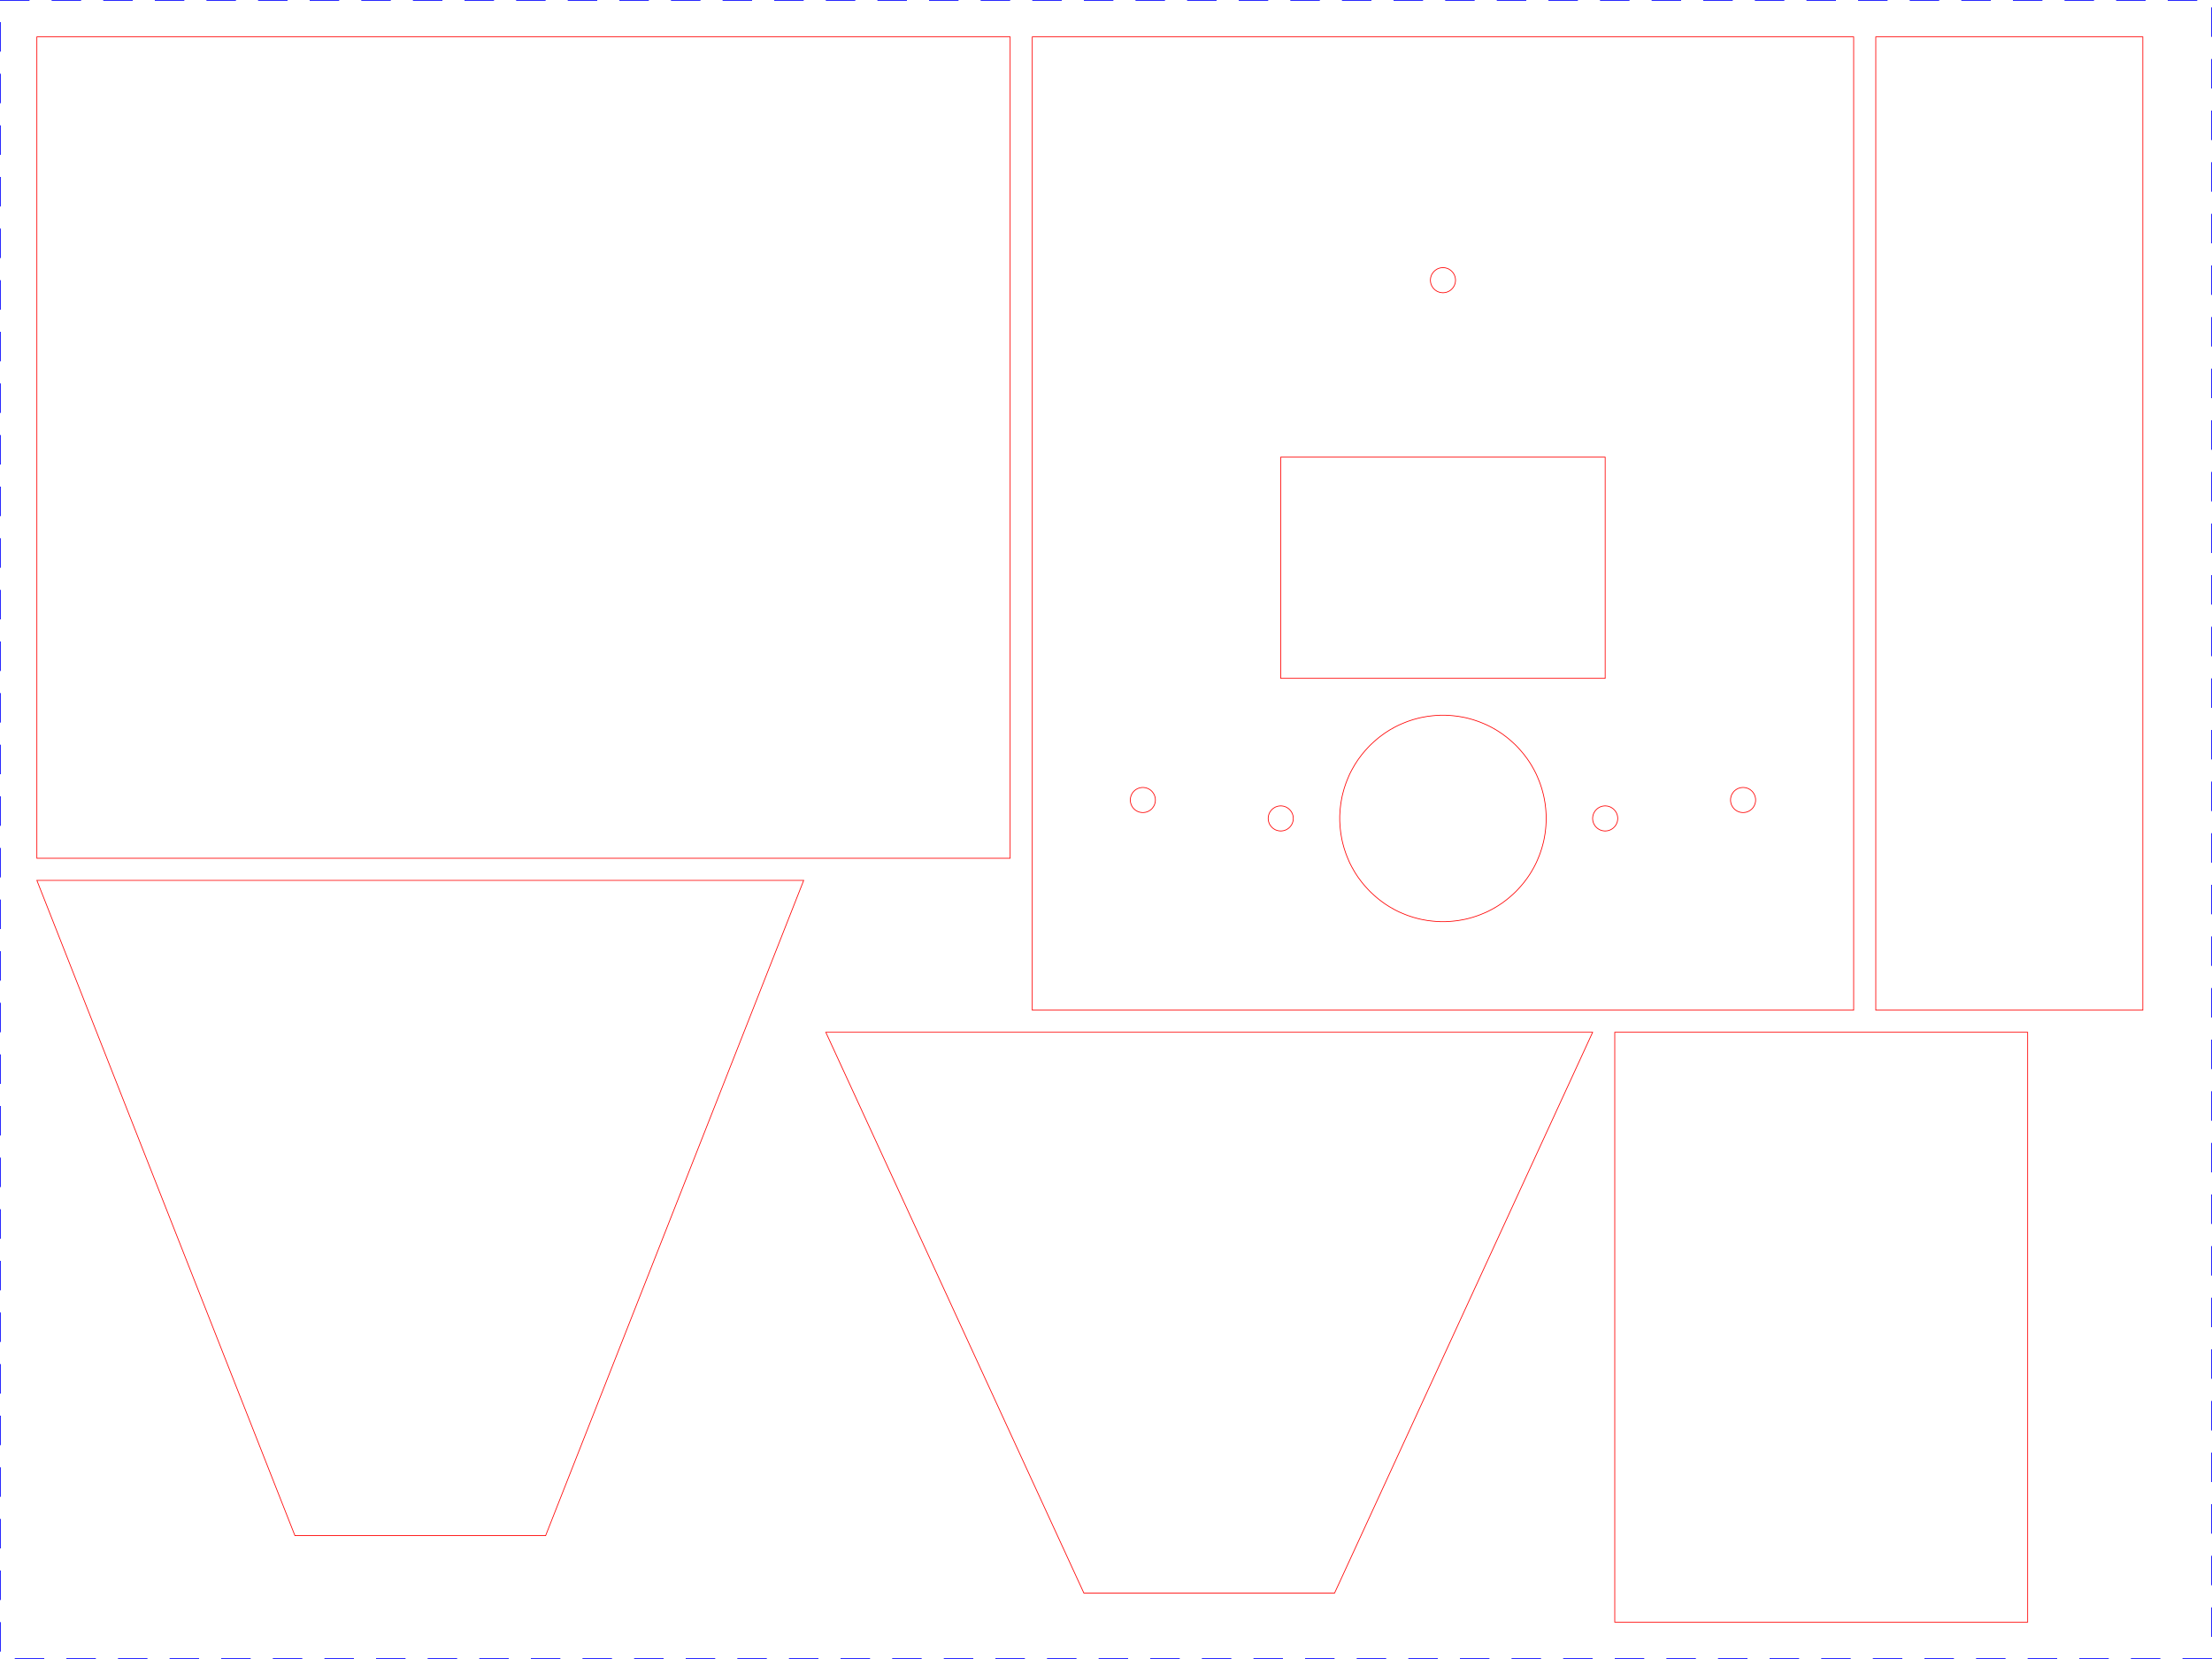
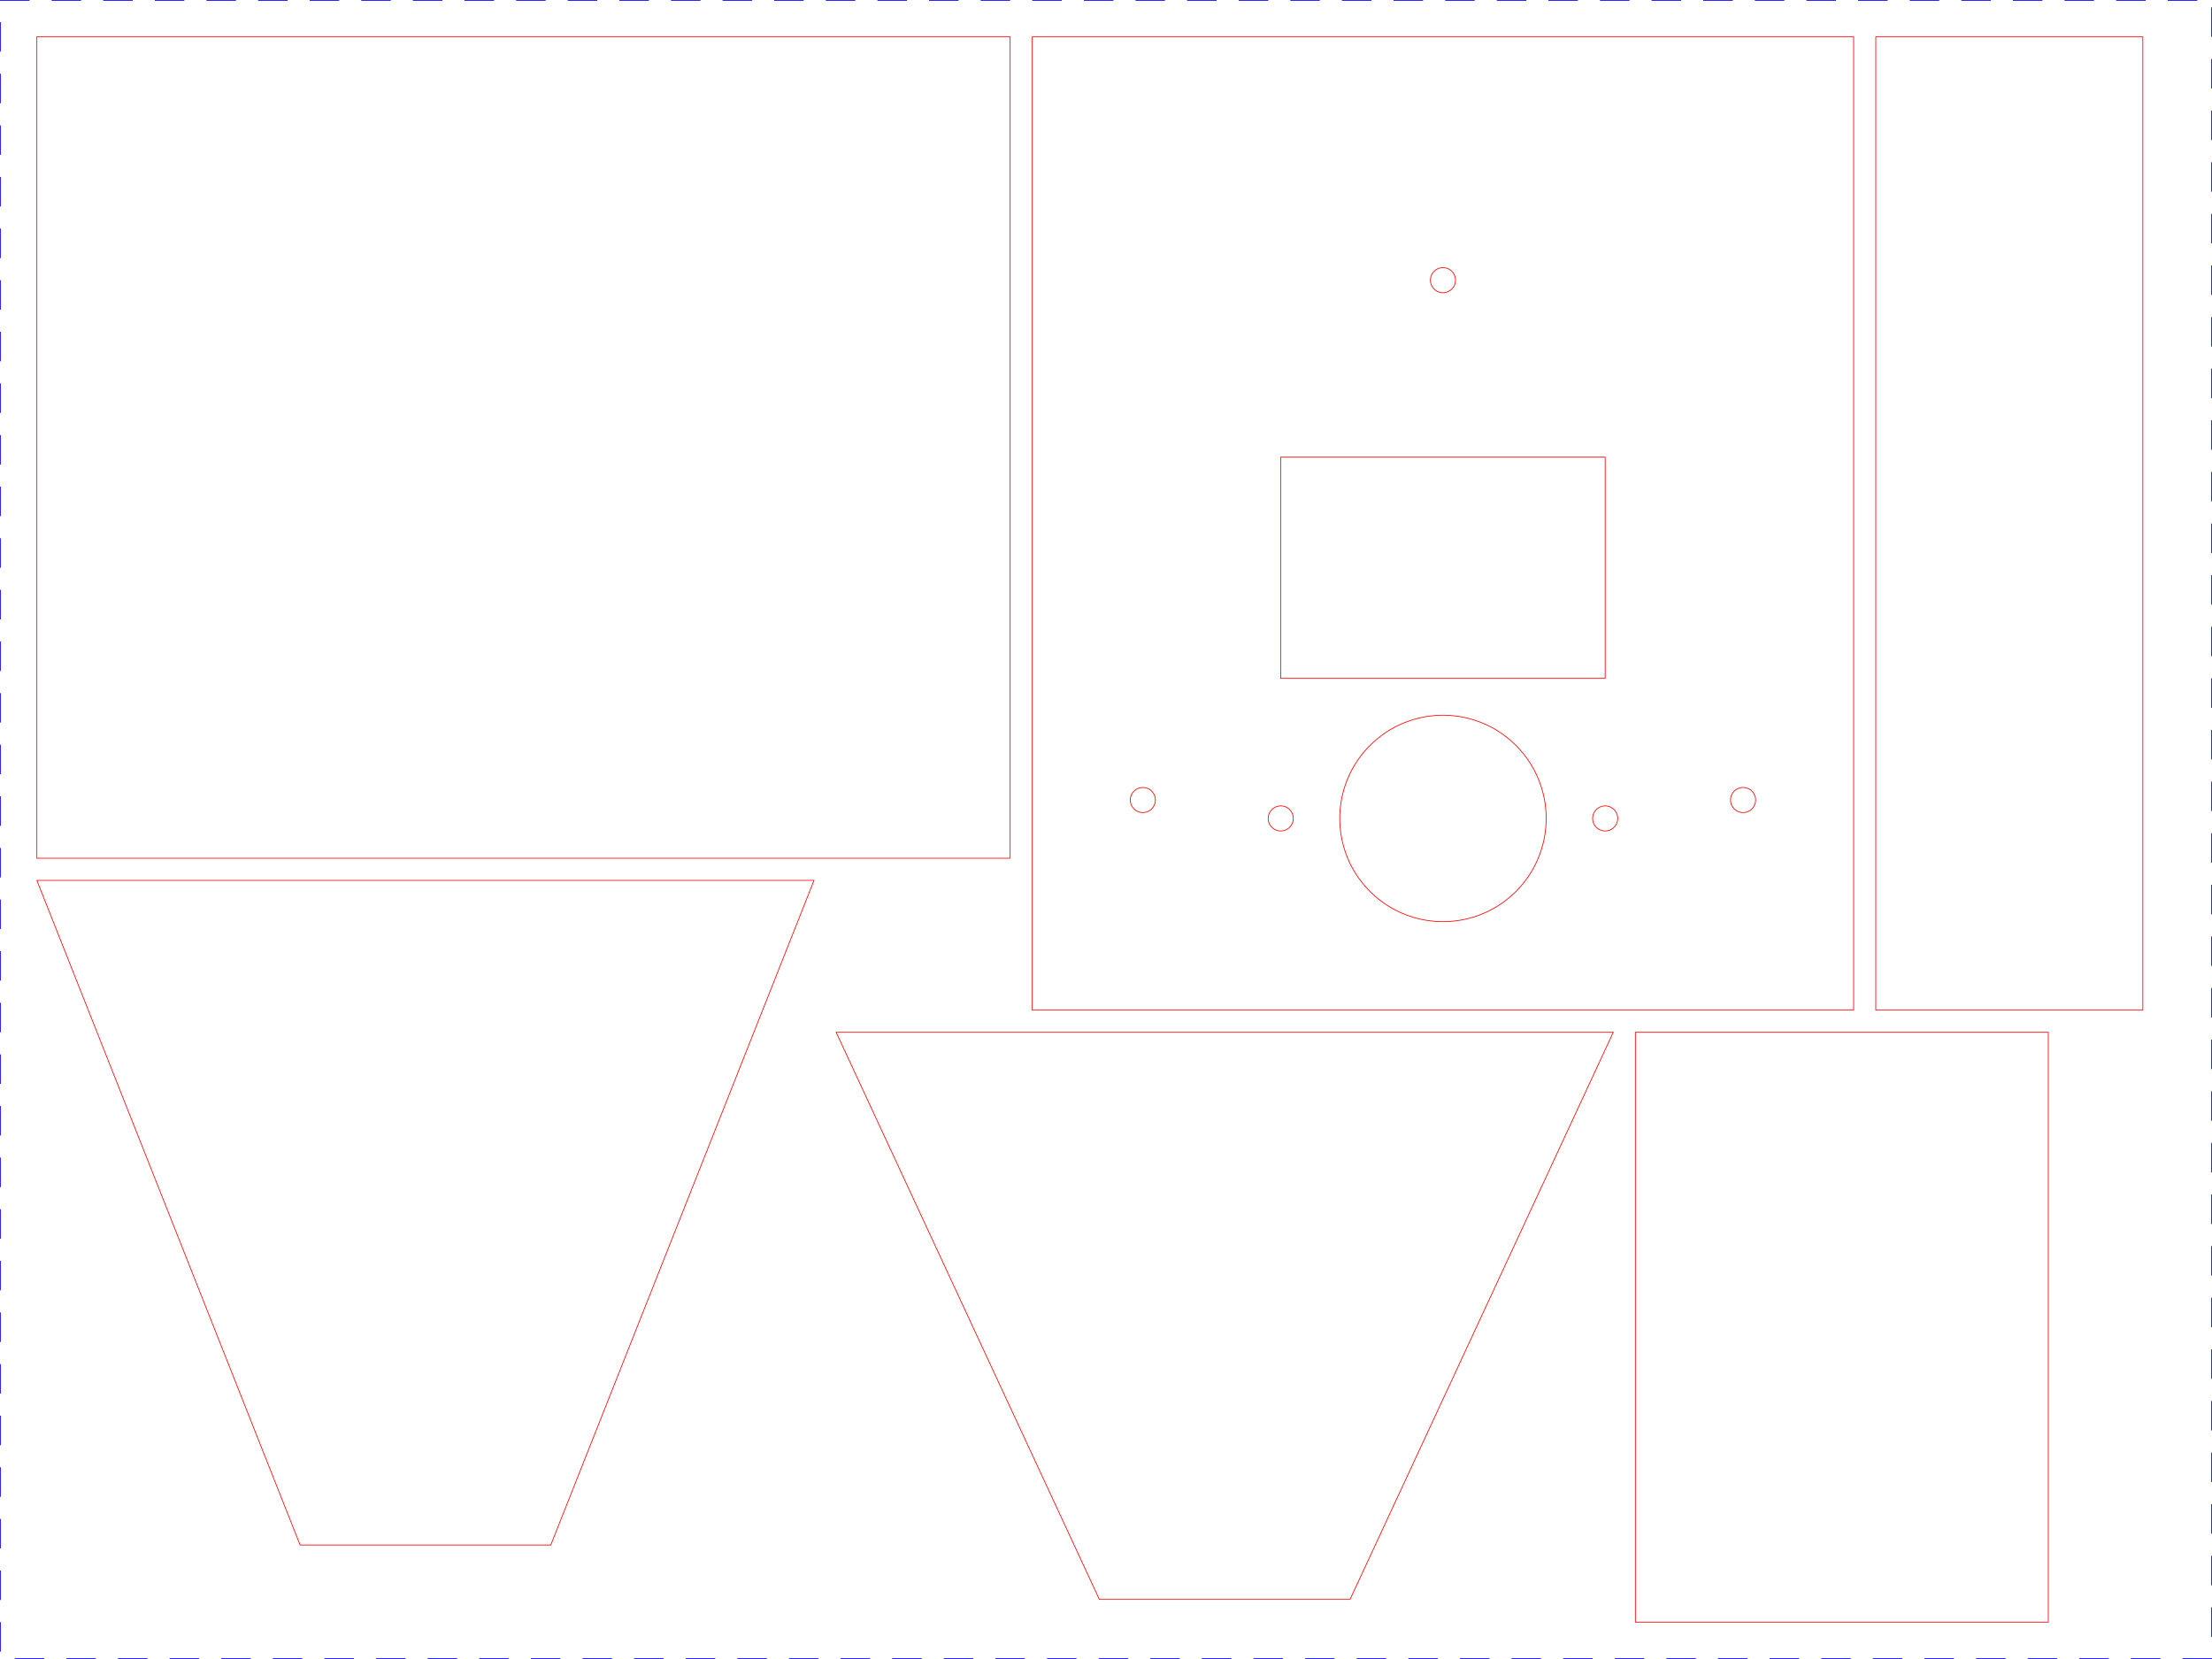
<svg xmlns="http://www.w3.org/2000/svg" width="300mm" height="225mm" viewBox="0 0 300 225">
  <rect x="0" y="0" width="300" height="225" fill="none" stroke="#0000FF" stroke-width="0.2" stroke-dasharray="4 3" />
  <path d="M5.00,116.40 L137.00,116.40 L137.00,5.00 L5.00,5.00 Z" fill="none" stroke="#FF0000" stroke-width="0.1" />
  <path d="M251.40,137.00 L251.40,5.00 L140.00,5.00 L140.00,137.00 Z" fill="none" stroke="#FF0000" stroke-width="0.1" />
  <path d="M209.70,111.00 L209.70,111.34 L209.68,111.69 L209.66,112.03 L209.63,112.37 L209.59,112.71 L209.55,113.05 L209.49,113.39 L209.43,113.73 L209.36,114.07 L209.28,114.40 L209.19,114.73 L209.10,115.06 L208.99,115.39 L208.88,115.72 L208.76,116.04 L208.63,116.36 L208.50,116.67 L208.36,116.99 L208.21,117.29 L208.05,117.60 L207.88,117.90 L207.71,118.20 L207.53,118.49 L207.34,118.78 L207.15,119.06 L206.94,119.34 L206.74,119.61 L206.52,119.88 L206.30,120.14 L206.07,120.40 L205.84,120.65 L205.60,120.90 L205.35,121.14 L205.10,121.37 L204.84,121.60 L204.58,121.82 L204.31,122.04 L204.04,122.24 L203.76,122.45 L203.48,122.64 L203.19,122.83 L202.90,123.01 L202.60,123.18 L202.30,123.35 L201.99,123.51 L201.69,123.66 L201.37,123.80 L201.06,123.93 L200.74,124.06 L200.42,124.18 L200.09,124.29 L199.76,124.40 L199.43,124.49 L199.10,124.58 L198.77,124.66 L198.43,124.73 L198.09,124.79 L197.75,124.85 L197.41,124.89 L197.07,124.93 L196.73,124.96 L196.39,124.98 L196.04,125.00 L195.70,125.00 L195.36,125.00 L195.01,124.98 L194.67,124.96 L194.33,124.93 L193.99,124.89 L193.65,124.85 L193.31,124.79 L192.97,124.73 L192.63,124.66 L192.30,124.58 L191.97,124.49 L191.64,124.40 L191.31,124.29 L190.98,124.18 L190.66,124.06 L190.34,123.93 L190.03,123.80 L189.71,123.66 L189.41,123.51 L189.10,123.35 L188.80,123.18 L188.50,123.01 L188.21,122.83 L187.92,122.64 L187.64,122.45 L187.36,122.24 L187.09,122.04 L186.82,121.82 L186.56,121.60 L186.30,121.37 L186.05,121.14 L185.80,120.90 L185.56,120.65 L185.33,120.40 L185.10,120.14 L184.88,119.88 L184.66,119.61 L184.46,119.34 L184.25,119.06 L184.06,118.78 L183.87,118.49 L183.69,118.20 L183.52,117.90 L183.35,117.60 L183.19,117.29 L183.04,116.99 L182.90,116.67 L182.77,116.36 L182.64,116.04 L182.52,115.72 L182.41,115.39 L182.30,115.06 L182.21,114.73 L182.12,114.40 L182.04,114.07 L181.97,113.73 L181.91,113.39 L181.85,113.05 L181.81,112.71 L181.77,112.37 L181.74,112.03 L181.72,111.69 L181.70,111.34 L181.70,111.00 L181.70,110.66 L181.72,110.31 L181.74,109.97 L181.77,109.63 L181.81,109.29 L181.85,108.95 L181.91,108.61 L181.97,108.27 L182.04,107.93 L182.12,107.60 L182.21,107.27 L182.30,106.94 L182.41,106.61 L182.52,106.28 L182.64,105.96 L182.77,105.64 L182.90,105.33 L183.04,105.01 L183.19,104.71 L183.35,104.40 L183.52,104.10 L183.69,103.80 L183.87,103.51 L184.06,103.22 L184.25,102.94 L184.46,102.66 L184.66,102.39 L184.88,102.12 L185.10,101.86 L185.33,101.60 L185.56,101.35 L185.80,101.10 L186.05,100.86 L186.30,100.63 L186.56,100.40 L186.82,100.18 L187.09,99.96 L187.36,99.76 L187.64,99.55 L187.92,99.36 L188.21,99.17 L188.50,98.99 L188.80,98.82 L189.10,98.65 L189.41,98.49 L189.71,98.34 L190.03,98.20 L190.34,98.07 L190.66,97.94 L190.98,97.82 L191.31,97.71 L191.64,97.60 L191.97,97.51 L192.30,97.42 L192.63,97.34 L192.97,97.27 L193.31,97.21 L193.65,97.15 L193.99,97.11 L194.33,97.07 L194.67,97.04 L195.01,97.02 L195.36,97.00 L195.70,97.00 L196.04,97.00 L196.39,97.02 L196.73,97.04 L197.07,97.07 L197.41,97.11 L197.75,97.15 L198.09,97.21 L198.43,97.27 L198.77,97.34 L199.10,97.42 L199.43,97.51 L199.76,97.60 L200.09,97.71 L200.42,97.82 L200.74,97.94 L201.06,98.07 L201.37,98.20 L201.69,98.34 L201.99,98.49 L202.30,98.65 L202.60,98.82 L202.90,98.99 L203.19,99.17 L203.48,99.36 L203.76,99.55 L204.04,99.76 L204.31,99.96 L204.58,100.18 L204.84,100.40 L205.10,100.63 L205.35,100.86 L205.60,101.10 L205.84,101.35 L206.07,101.60 L206.30,101.86 L206.52,102.12 L206.74,102.39 L206.94,102.66 L207.15,102.94 L207.34,103.22 L207.53,103.51 L207.71,103.80 L207.88,104.10 L208.05,104.40 L208.21,104.71 L208.36,105.01 L208.50,105.33 L208.63,105.64 L208.76,105.96 L208.88,106.28 L208.99,106.61 L209.10,106.94 L209.19,107.27 L209.28,107.60 L209.36,107.93 L209.43,108.27 L209.49,108.61 L209.55,108.95 L209.59,109.29 L209.63,109.63 L209.66,109.97 L209.68,110.31 L209.70,110.66 Z" fill="none" stroke="#FF0000" stroke-width="0.1" />
  <path d="M217.70,92.00 L217.70,62.00 L173.70,62.00 L173.70,92.00 Z" fill="none" stroke="#FF0000" stroke-width="0.1" />
  <path d="M175.40,111.00 L175.40,111.08 L175.39,111.17 L175.38,111.25 L175.37,111.33 L175.35,111.41 L175.33,111.49 L175.30,111.57 L175.27,111.65 L175.24,111.73 L175.20,111.80 L175.16,111.87 L175.11,111.94 L175.07,112.01 L175.01,112.08 L174.96,112.14 L174.90,112.20 L174.84,112.26 L174.78,112.31 L174.71,112.37 L174.64,112.41 L174.57,112.46 L174.50,112.50 L174.43,112.54 L174.35,112.57 L174.27,112.60 L174.19,112.63 L174.11,112.65 L174.03,112.67 L173.95,112.68 L173.87,112.69 L173.78,112.70 L173.70,112.70 L173.62,112.70 L173.53,112.69 L173.45,112.68 L173.37,112.67 L173.29,112.65 L173.21,112.63 L173.13,112.60 L173.05,112.57 L172.97,112.54 L172.90,112.50 L172.83,112.46 L172.76,112.41 L172.69,112.37 L172.62,112.31 L172.56,112.26 L172.50,112.20 L172.44,112.14 L172.39,112.08 L172.33,112.01 L172.29,111.94 L172.24,111.87 L172.20,111.80 L172.16,111.73 L172.13,111.65 L172.10,111.57 L172.07,111.49 L172.05,111.41 L172.03,111.33 L172.02,111.25 L172.01,111.17 L172.00,111.08 L172.00,111.00 L172.00,110.92 L172.01,110.83 L172.02,110.75 L172.03,110.67 L172.05,110.59 L172.07,110.51 L172.10,110.43 L172.13,110.35 L172.16,110.27 L172.20,110.20 L172.24,110.13 L172.29,110.06 L172.33,109.99 L172.39,109.92 L172.44,109.86 L172.50,109.80 L172.56,109.74 L172.62,109.69 L172.69,109.63 L172.76,109.59 L172.83,109.54 L172.90,109.50 L172.97,109.46 L173.05,109.43 L173.13,109.40 L173.21,109.37 L173.29,109.35 L173.37,109.33 L173.45,109.32 L173.53,109.31 L173.62,109.30 L173.70,109.30 L173.78,109.30 L173.87,109.31 L173.95,109.32 L174.03,109.33 L174.11,109.35 L174.19,109.37 L174.27,109.40 L174.35,109.43 L174.43,109.46 L174.50,109.50 L174.57,109.54 L174.64,109.59 L174.71,109.63 L174.78,109.69 L174.84,109.74 L174.90,109.80 L174.96,109.86 L175.01,109.92 L175.07,109.99 L175.11,110.06 L175.16,110.13 L175.20,110.20 L175.24,110.27 L175.27,110.35 L175.30,110.43 L175.33,110.51 L175.35,110.59 L175.37,110.67 L175.38,110.75 L175.39,110.83 L175.40,110.92 Z" fill="none" stroke="#FF0000" stroke-width="0.1" />
  <path d="M219.40,111.00 L219.40,111.08 L219.39,111.17 L219.38,111.25 L219.37,111.33 L219.35,111.41 L219.33,111.49 L219.30,111.57 L219.27,111.65 L219.24,111.73 L219.20,111.80 L219.16,111.87 L219.11,111.94 L219.07,112.01 L219.01,112.08 L218.96,112.14 L218.90,112.20 L218.84,112.26 L218.78,112.31 L218.71,112.37 L218.64,112.41 L218.57,112.46 L218.50,112.50 L218.43,112.54 L218.35,112.57 L218.27,112.60 L218.19,112.63 L218.11,112.65 L218.03,112.67 L217.95,112.68 L217.87,112.69 L217.78,112.70 L217.70,112.70 L217.62,112.70 L217.53,112.69 L217.45,112.68 L217.37,112.67 L217.29,112.65 L217.21,112.63 L217.13,112.60 L217.05,112.57 L216.97,112.54 L216.90,112.50 L216.83,112.46 L216.76,112.41 L216.69,112.37 L216.62,112.31 L216.56,112.26 L216.50,112.20 L216.44,112.14 L216.39,112.08 L216.33,112.01 L216.29,111.94 L216.24,111.87 L216.20,111.80 L216.16,111.73 L216.13,111.65 L216.10,111.57 L216.07,111.49 L216.05,111.41 L216.03,111.33 L216.02,111.25 L216.01,111.17 L216.00,111.08 L216.00,111.00 L216.00,110.92 L216.01,110.83 L216.02,110.75 L216.03,110.67 L216.05,110.59 L216.07,110.51 L216.10,110.43 L216.13,110.35 L216.16,110.27 L216.20,110.20 L216.24,110.13 L216.29,110.06 L216.33,109.99 L216.39,109.92 L216.44,109.86 L216.50,109.80 L216.56,109.74 L216.62,109.69 L216.69,109.63 L216.76,109.59 L216.83,109.54 L216.90,109.50 L216.97,109.46 L217.05,109.43 L217.13,109.40 L217.21,109.37 L217.29,109.35 L217.37,109.33 L217.45,109.32 L217.53,109.31 L217.62,109.30 L217.70,109.30 L217.78,109.30 L217.87,109.31 L217.95,109.32 L218.03,109.33 L218.11,109.35 L218.19,109.37 L218.27,109.40 L218.35,109.43 L218.43,109.46 L218.50,109.50 L218.57,109.54 L218.64,109.59 L218.71,109.63 L218.78,109.69 L218.84,109.74 L218.90,109.80 L218.96,109.86 L219.01,109.92 L219.07,109.99 L219.11,110.06 L219.16,110.13 L219.20,110.20 L219.24,110.27 L219.27,110.35 L219.30,110.43 L219.33,110.51 L219.35,110.59 L219.37,110.67 L219.38,110.75 L219.39,110.83 L219.40,110.92 Z" fill="none" stroke="#FF0000" stroke-width="0.1" />
  <path d="M156.70,108.50 L156.69,108.58 L156.69,108.67 L156.68,108.75 L156.66,108.83 L156.65,108.91 L156.62,108.99 L156.60,109.07 L156.57,109.15 L156.53,109.23 L156.50,109.30 L156.45,109.37 L156.41,109.44 L156.36,109.51 L156.31,109.58 L156.26,109.64 L156.20,109.70 L156.14,109.76 L156.08,109.81 L156.01,109.87 L155.94,109.91 L155.87,109.96 L155.80,110.00 L155.72,110.04 L155.65,110.07 L155.57,110.10 L155.49,110.13 L155.41,110.15 L155.33,110.17 L155.25,110.18 L155.16,110.19 L155.08,110.20 L155.00,110.20 L154.91,110.20 L154.83,110.19 L154.75,110.18 L154.67,110.17 L154.58,110.15 L154.50,110.13 L154.42,110.10 L154.35,110.07 L154.27,110.04 L154.20,110.00 L154.12,109.96 L154.05,109.91 L153.98,109.87 L153.92,109.81 L153.86,109.76 L153.79,109.70 L153.74,109.64 L153.68,109.58 L153.63,109.51 L153.58,109.44 L153.54,109.37 L153.50,109.30 L153.46,109.23 L153.43,109.15 L153.40,109.07 L153.37,108.99 L153.35,108.91 L153.33,108.83 L153.32,108.75 L153.30,108.67 L153.30,108.58 L153.30,108.50 L153.30,108.42 L153.30,108.33 L153.32,108.25 L153.33,108.17 L153.35,108.09 L153.37,108.01 L153.40,107.93 L153.43,107.85 L153.46,107.77 L153.50,107.70 L153.54,107.63 L153.58,107.56 L153.63,107.49 L153.68,107.42 L153.74,107.36 L153.79,107.30 L153.86,107.24 L153.92,107.19 L153.98,107.13 L154.05,107.09 L154.12,107.04 L154.20,107.00 L154.27,106.96 L154.35,106.93 L154.42,106.90 L154.50,106.87 L154.58,106.85 L154.67,106.83 L154.75,106.82 L154.83,106.81 L154.91,106.80 L155.00,106.80 L155.08,106.80 L155.16,106.81 L155.25,106.82 L155.33,106.83 L155.41,106.85 L155.49,106.87 L155.57,106.90 L155.65,106.93 L155.72,106.96 L155.80,107.00 L155.87,107.04 L155.94,107.09 L156.01,107.13 L156.08,107.19 L156.14,107.24 L156.20,107.30 L156.26,107.36 L156.31,107.42 L156.36,107.49 L156.41,107.56 L156.45,107.63 L156.50,107.70 L156.53,107.77 L156.57,107.85 L156.60,107.93 L156.62,108.01 L156.65,108.09 L156.66,108.17 L156.68,108.25 L156.69,108.33 L156.69,108.42 Z" fill="none" stroke="#FF0000" stroke-width="0.1" />
  <path d="M238.10,108.50 L238.10,108.58 L238.10,108.67 L238.08,108.75 L238.07,108.83 L238.05,108.91 L238.03,108.99 L238.00,109.07 L237.97,109.15 L237.94,109.23 L237.90,109.30 L237.86,109.37 L237.82,109.44 L237.77,109.51 L237.72,109.58 L237.66,109.64 L237.61,109.70 L237.54,109.76 L237.48,109.81 L237.42,109.87 L237.35,109.91 L237.28,109.96 L237.20,110.00 L237.13,110.04 L237.05,110.07 L236.98,110.10 L236.90,110.13 L236.82,110.15 L236.73,110.17 L236.65,110.18 L236.57,110.19 L236.49,110.20 L236.40,110.20 L236.32,110.20 L236.24,110.19 L236.15,110.18 L236.07,110.17 L235.99,110.15 L235.91,110.13 L235.83,110.10 L235.75,110.07 L235.68,110.04 L235.60,110.00 L235.53,109.96 L235.46,109.91 L235.39,109.87 L235.32,109.81 L235.26,109.76 L235.20,109.70 L235.14,109.64 L235.09,109.58 L235.04,109.51 L234.99,109.44 L234.95,109.37 L234.90,109.30 L234.87,109.23 L234.83,109.15 L234.80,109.07 L234.78,108.99 L234.75,108.91 L234.74,108.83 L234.72,108.75 L234.71,108.67 L234.71,108.58 L234.70,108.50 L234.71,108.42 L234.71,108.33 L234.72,108.25 L234.74,108.17 L234.75,108.09 L234.78,108.01 L234.80,107.93 L234.83,107.85 L234.87,107.77 L234.90,107.70 L234.95,107.63 L234.99,107.56 L235.04,107.49 L235.09,107.42 L235.14,107.36 L235.20,107.30 L235.26,107.24 L235.32,107.19 L235.39,107.13 L235.46,107.09 L235.53,107.04 L235.60,107.00 L235.68,106.96 L235.75,106.93 L235.83,106.90 L235.91,106.87 L235.99,106.85 L236.07,106.83 L236.15,106.82 L236.24,106.81 L236.32,106.80 L236.40,106.80 L236.49,106.80 L236.57,106.81 L236.65,106.82 L236.73,106.83 L236.82,106.85 L236.90,106.87 L236.98,106.90 L237.05,106.93 L237.13,106.96 L237.20,107.00 L237.28,107.04 L237.35,107.09 L237.42,107.13 L237.48,107.19 L237.54,107.24 L237.61,107.30 L237.66,107.36 L237.72,107.42 L237.77,107.49 L237.82,107.56 L237.86,107.63 L237.90,107.70 L237.94,107.77 L237.97,107.85 L238.00,107.93 L238.03,108.01 L238.05,108.09 L238.07,108.17 L238.08,108.25 L238.10,108.33 L238.10,108.42 Z" fill="none" stroke="#FF0000" stroke-width="0.1" />
  <path d="M197.40,38.00 L197.40,38.08 L197.39,38.17 L197.38,38.25 L197.37,38.33 L197.35,38.41 L197.33,38.49 L197.30,38.57 L197.27,38.65 L197.24,38.73 L197.20,38.80 L197.16,38.87 L197.11,38.94 L197.07,39.01 L197.01,39.08 L196.96,39.14 L196.90,39.20 L196.84,39.26 L196.78,39.31 L196.71,39.37 L196.64,39.41 L196.57,39.46 L196.50,39.50 L196.43,39.54 L196.35,39.57 L196.27,39.60 L196.19,39.63 L196.11,39.65 L196.03,39.67 L195.95,39.68 L195.87,39.69 L195.78,39.70 L195.70,39.70 L195.62,39.70 L195.53,39.69 L195.45,39.68 L195.37,39.67 L195.29,39.65 L195.21,39.63 L195.13,39.60 L195.05,39.57 L194.97,39.54 L194.90,39.50 L194.83,39.46 L194.76,39.41 L194.69,39.37 L194.62,39.31 L194.56,39.26 L194.50,39.20 L194.44,39.14 L194.39,39.08 L194.33,39.01 L194.29,38.94 L194.24,38.87 L194.20,38.80 L194.16,38.73 L194.13,38.65 L194.10,38.57 L194.07,38.49 L194.05,38.41 L194.03,38.33 L194.02,38.25 L194.01,38.17 L194.00,38.08 L194.00,38.00 L194.00,37.92 L194.01,37.83 L194.02,37.75 L194.03,37.67 L194.05,37.59 L194.07,37.51 L194.10,37.43 L194.13,37.35 L194.16,37.27 L194.20,37.20 L194.24,37.13 L194.29,37.06 L194.33,36.99 L194.39,36.92 L194.44,36.86 L194.50,36.80 L194.56,36.74 L194.62,36.69 L194.69,36.63 L194.76,36.59 L194.83,36.54 L194.90,36.50 L194.97,36.46 L195.05,36.43 L195.13,36.40 L195.21,36.37 L195.29,36.35 L195.37,36.33 L195.45,36.32 L195.53,36.31 L195.62,36.30 L195.70,36.30 L195.78,36.30 L195.87,36.31 L195.95,36.32 L196.03,36.33 L196.11,36.35 L196.19,36.37 L196.27,36.40 L196.35,36.43 L196.43,36.46 L196.50,36.50 L196.57,36.54 L196.64,36.59 L196.71,36.63 L196.78,36.69 L196.84,36.74 L196.90,36.80 L196.96,36.86 L197.01,36.92 L197.07,36.99 L197.11,37.06 L197.16,37.13 L197.20,37.20 L197.24,37.27 L197.27,37.35 L197.30,37.43 L197.33,37.51 L197.35,37.59 L197.37,37.67 L197.38,37.75 L197.39,37.83 L197.40,37.92 Z" fill="none" stroke="#FF0000" stroke-width="0.1" />
-   <path d="M5.00,119.40 L109.00,119.40 L74.00,208.27 L40.00,208.27 Z" fill="none" stroke="#FF0000" stroke-width="0.1" />
-   <path d="M112.00,140.00 L216.00,140.00 L181.00,216.06 L147.00,216.06 Z" fill="none" stroke="#FF0000" stroke-width="0.1" />
-   <path d="M219.00,220.00 L275.00,220.00 L275.00,140.00 L219.00,140.00 Z" fill="none" stroke="#FF0000" stroke-width="0.1" />
+   <path d="M5.00,119.40 L110.40,119.40 L74.70,209.54 L40.70,209.54 Z" fill="none" stroke="#FF0000" stroke-width="0.1" />
+   <path d="M113.40,140.00 L218.80,140.00 L183.10,216.92 L149.10,216.92 Z" fill="none" stroke="#FF0000" stroke-width="0.1" />
+   <path d="M221.80,220.00 L277.80,220.00 L277.80,140.00 L221.80,140.00 Z" fill="none" stroke="#FF0000" stroke-width="0.1" />
  <path d="M290.62,137.00 L290.62,5.00 L254.40,5.00 L254.40,137.00 Z" fill="none" stroke="#FF0000" stroke-width="0.1" />
</svg>
